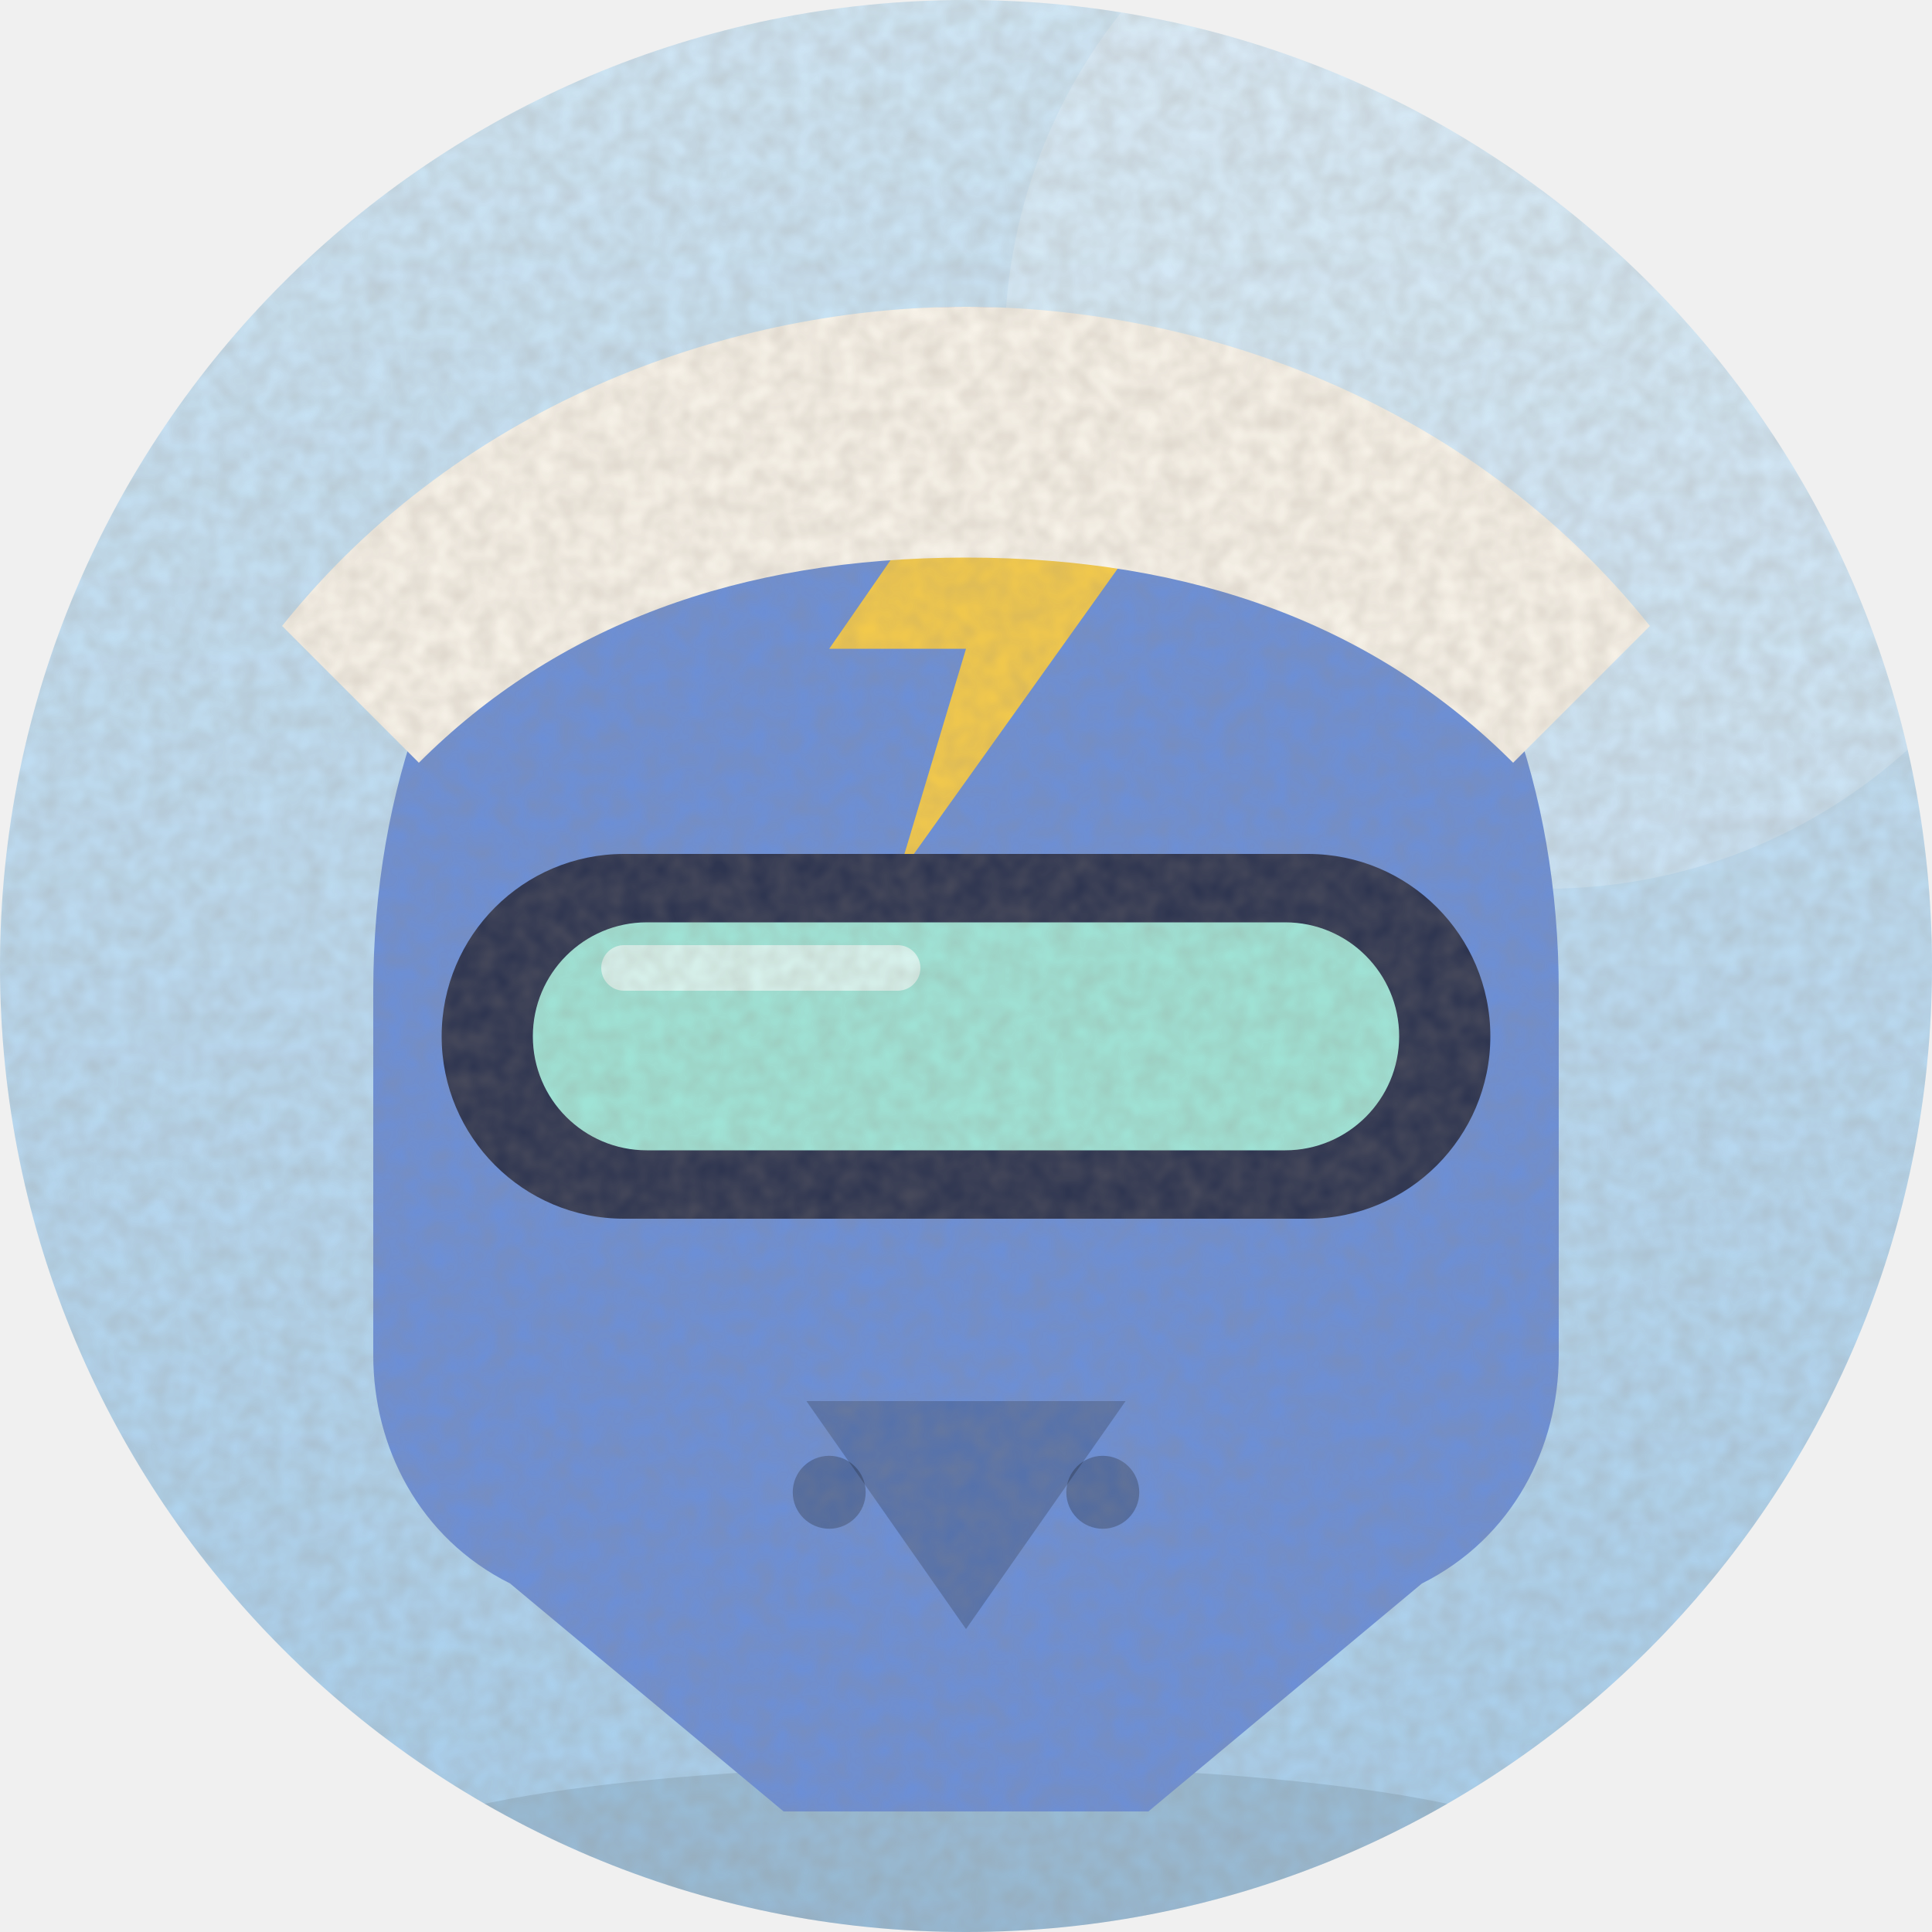
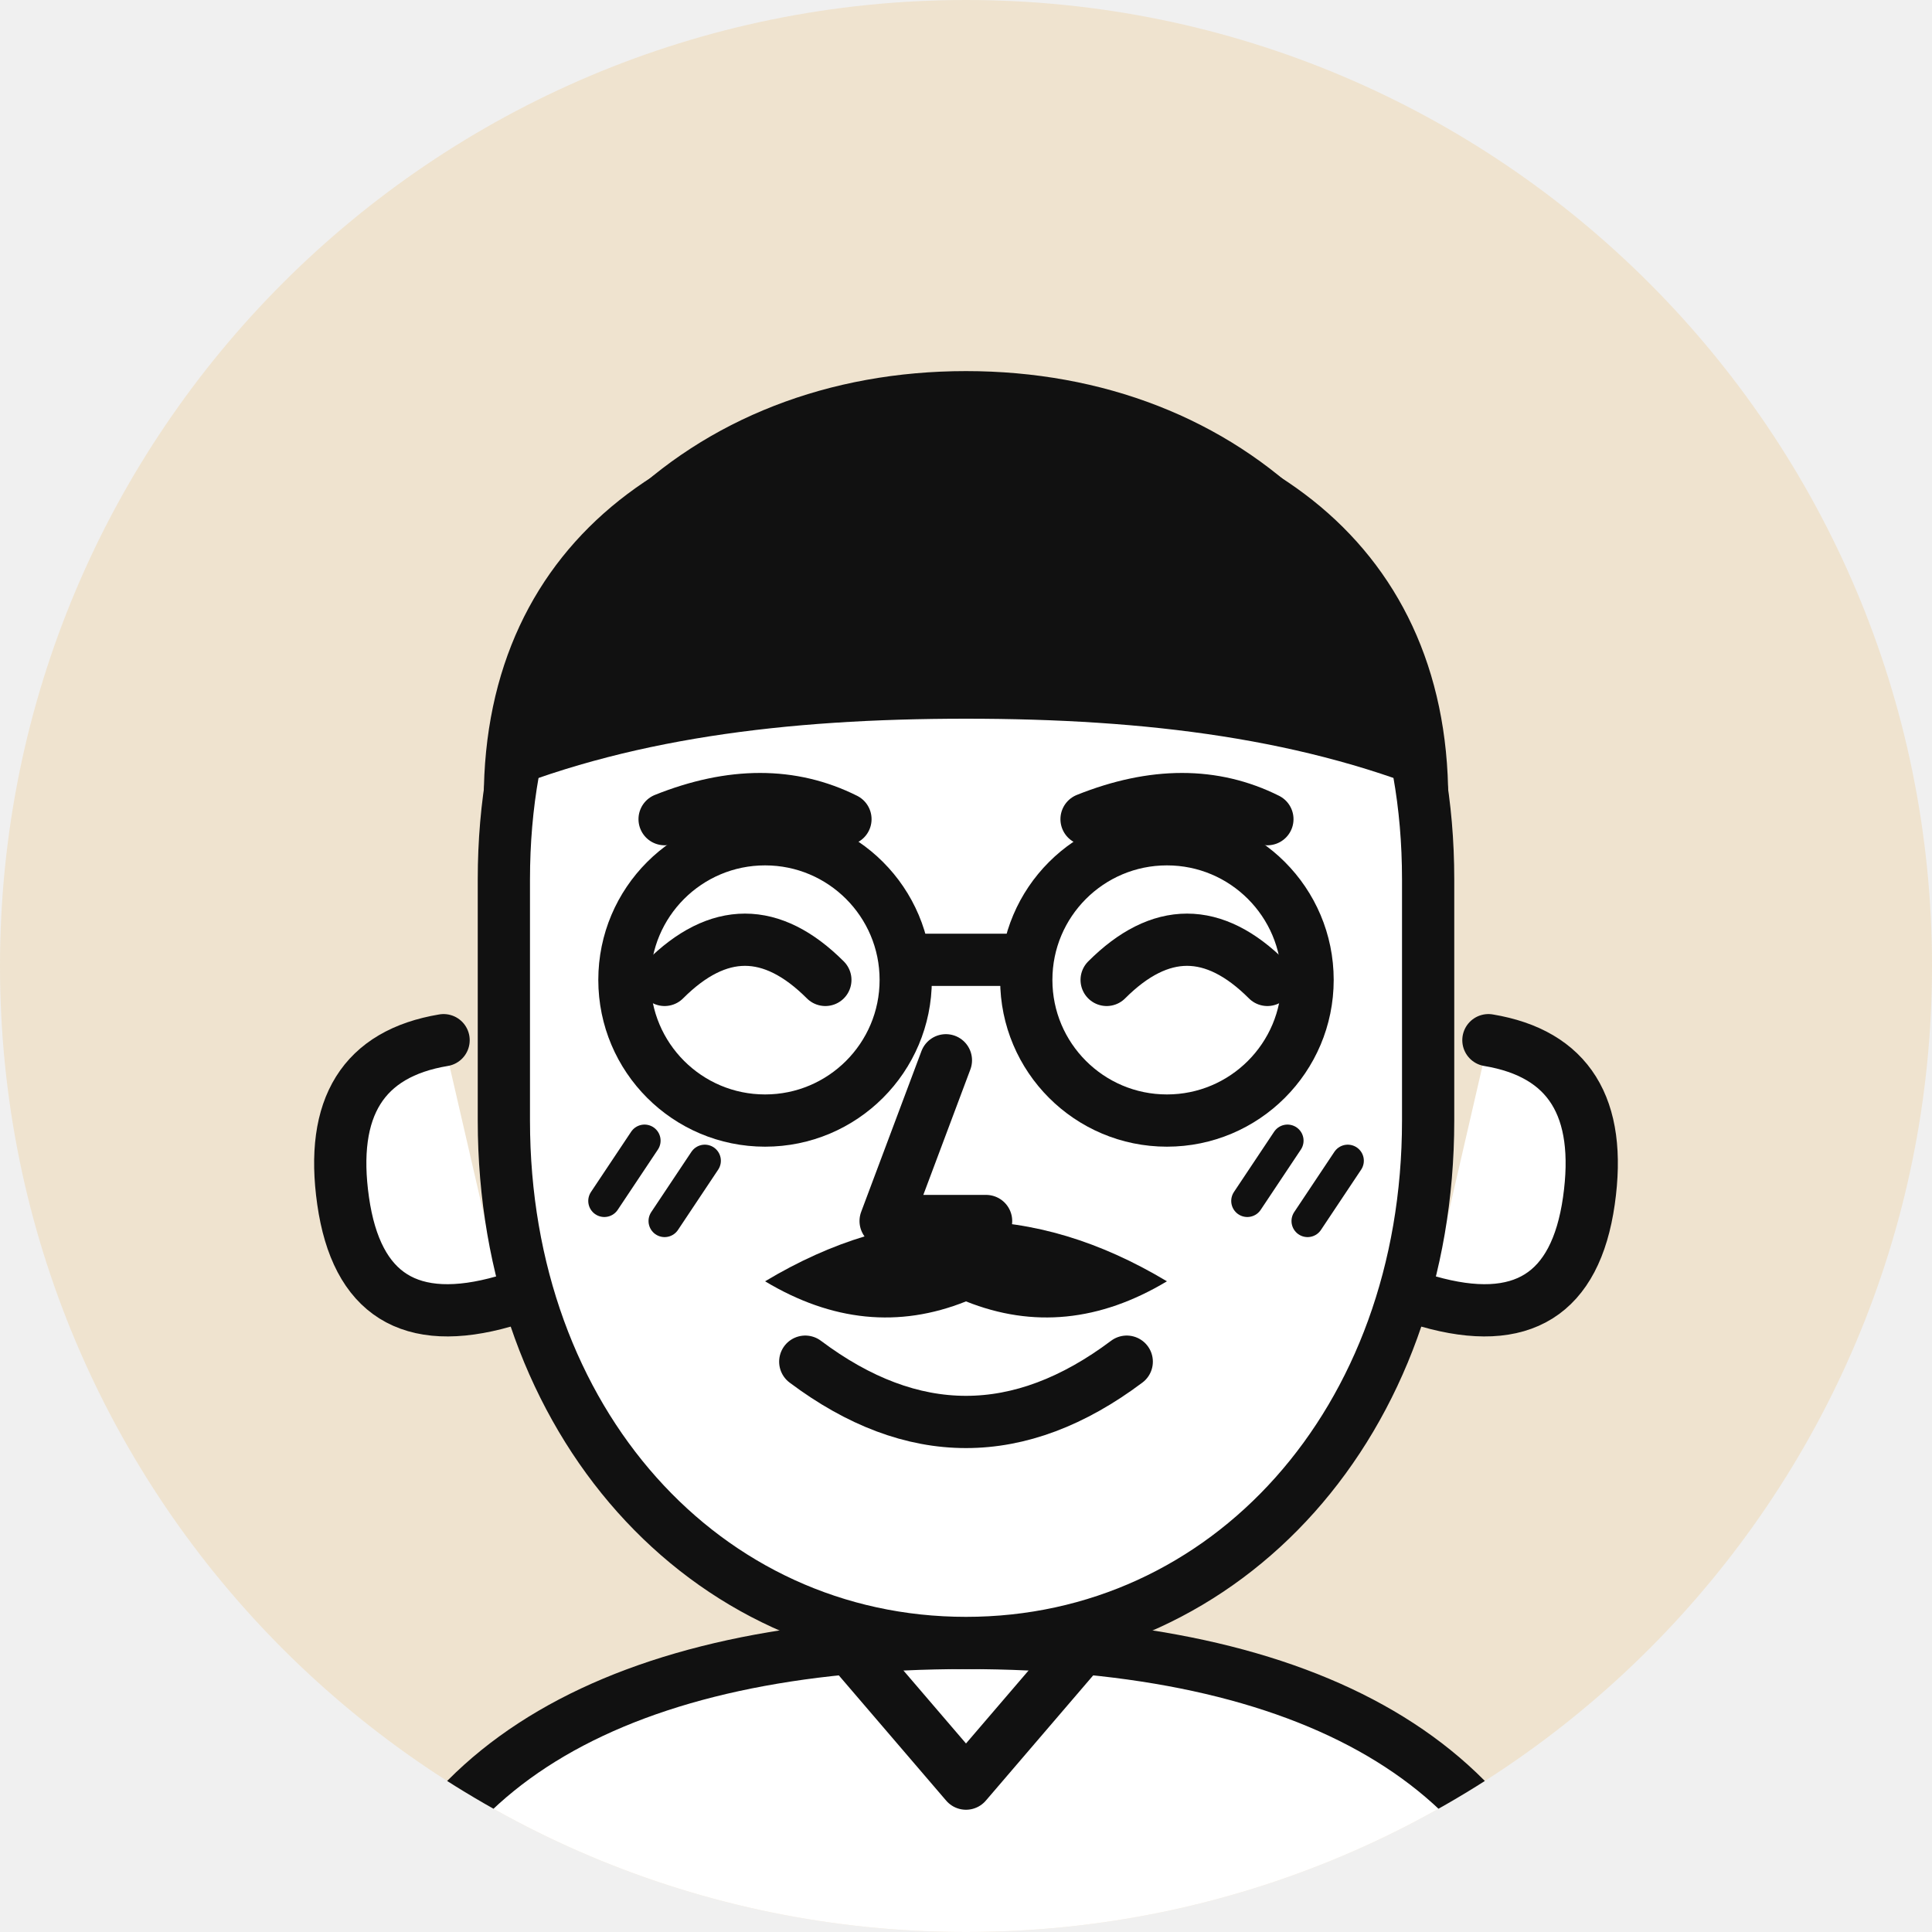
<svg xmlns="http://www.w3.org/2000/svg" viewBox="0 0 100 100">
  <defs>
-     <linearGradient id="b5" x1="0" y1="0" x2="0" y2="1">
-       <stop offset="0" stop-color="#CFE6F5" />
-       <stop offset="1" stop-color="#A6CDEB" />
-     </linearGradient>
    <clipPath id="c5">
      <circle cx="50" cy="50" r="50" />
    </clipPath>
-     <filter id="g6" x="0" y="0" width="100%" height="100%">
-       <feTurbulence type="fractalNoise" baseFrequency=".9" numOctaves="2" seed="6" />
-       <feColorMatrix values="0 0 0 0 .3  0 0 0 0 .25  0 0 0 0 .2  0 0 0 .32 -.05" />
-       <feComposite in2="SourceGraphic" operator="in" />
-     </filter>
  </defs>
  <g clip-path="url(#c5)">
-     <rect width="100" height="100" fill="url(#b5)" />
-     <circle cx="80" cy="18" r="28" fill="#fff" opacity=".2" />
-     <g transform="translate(50 56) scale(1.18) translate(-50 -54)">
-       <ellipse cx="50" cy="88" rx="26" ry="4" fill="#000" opacity=".1" />
-       <path d="M24 50c0-18 12-30 26-30s26 12 26 30v16c0 4-2 8-6 10l-12 10H42L30 76c-4-2-6-6-6-10z" fill="#6C8FD6" />
-       <path d="M53 22l-9 13h6l-3 10 10-14h-6z" fill="#F2C94C" />
-       <path d="M20 34c8-10 20-14 30-14s22 4 30 14l-6 6c-6-6-14-9-24-9s-18 3-24 9z" fill="#F7F2E8" />
-       <rect x="27" y="44" width="46" height="16" rx="8" fill="#2E3550" />
-       <rect x="31" y="47" width="38" height="10" rx="5" fill="#9FE3D6" />
-       <path d="M35 49h12" stroke="#fff" stroke-width="2" opacity=".6" stroke-linecap="round" />
-       <path d="M43 68l7 10 7-10z" fill="#000" opacity=".2" />
-       <circle cx="44" cy="72" r="1.6" fill="#000" opacity=".25" />
-       <circle cx="56" cy="72" r="1.6" fill="#000" opacity=".25" />
+     <rect width="100" height="100" fill="#EFE3CF" />
+     <g transform="translate(50 58) scale(1.04) translate(-50 -56)">
+       <path d="M20 100c2-12 13-18 30-18s28 6 30 18" fill="#fff" stroke="#111" stroke-width="2.6" stroke-linecap="round" stroke-linejoin="round" />
+       <path d="M44 82l6 7 6-7" fill="none" stroke="#111" stroke-width="2.6" stroke-linecap="round" stroke-linejoin="round" />
+       <path d="M24 52q-6 1-5 8t8 5" fill="#fff" stroke="#111" stroke-width="2.6" stroke-linecap="round" stroke-linejoin="round" />
+       <path d="M76 52q6 1 5 8t-8 5" fill="#fff" stroke="#111" stroke-width="2.6" stroke-linecap="round" stroke-linejoin="round" />
+       <path d="M27 44c0-15 10-24 23-24s23 9 23 24v12c0 15-10 26-23 26s-23-11-23-26z" fill="#fff" stroke="#111" stroke-width="2.6" stroke-linecap="round" stroke-linejoin="round" />
+       <path d="M49 53l-3 8h5" fill="none" stroke="#111" stroke-width="2.6" stroke-linecap="round" stroke-linejoin="round" />
+       <path d="M35 49q4-4 8 0M57 49q4-4 8 0" fill="none" stroke="#111" stroke-width="2.6" stroke-linecap="round" stroke-linejoin="round" />
+       <path d="M42 68q8 6 16 0" fill="none" stroke="#111" stroke-width="2.6" stroke-linecap="round" stroke-linejoin="round" />
+       <path d="M35 41q5-2 9 0M56 41q5-2 9 0" fill="none" stroke="#111" stroke-width="2.6" stroke-linecap="round" stroke-linejoin="round" />
+       <path d="M32 60l2-3M35 61l2-3M64 60l2-3M67 61l2-3" stroke="#111" stroke-width="1.6" stroke-linecap="round" />
+       <path d="M26 40c0-13 10-20 24-20s24 7 24 20c-7-3-15-4-24-4s-17 1-24 4z" fill="#111" />
+       <path d="M40 64q10-6 20 0q-5 3-10 1q-5 2-10-1z" fill="#111" />
+       <circle cx="40" cy="49" r="7" fill="none" stroke="#111" stroke-width="2.6" stroke-linecap="round" stroke-linejoin="round" />
+       <circle cx="60" cy="49" r="7" fill="none" stroke="#111" stroke-width="2.6" stroke-linecap="round" stroke-linejoin="round" />
+       <path d="M47 48h6" stroke="#111" stroke-width="2.6" stroke-linecap="round" stroke-linejoin="round" />
    </g>
-     <rect width="100" height="100" fill="#fff" filter="url(#g6)" />
  </g>
</svg>
